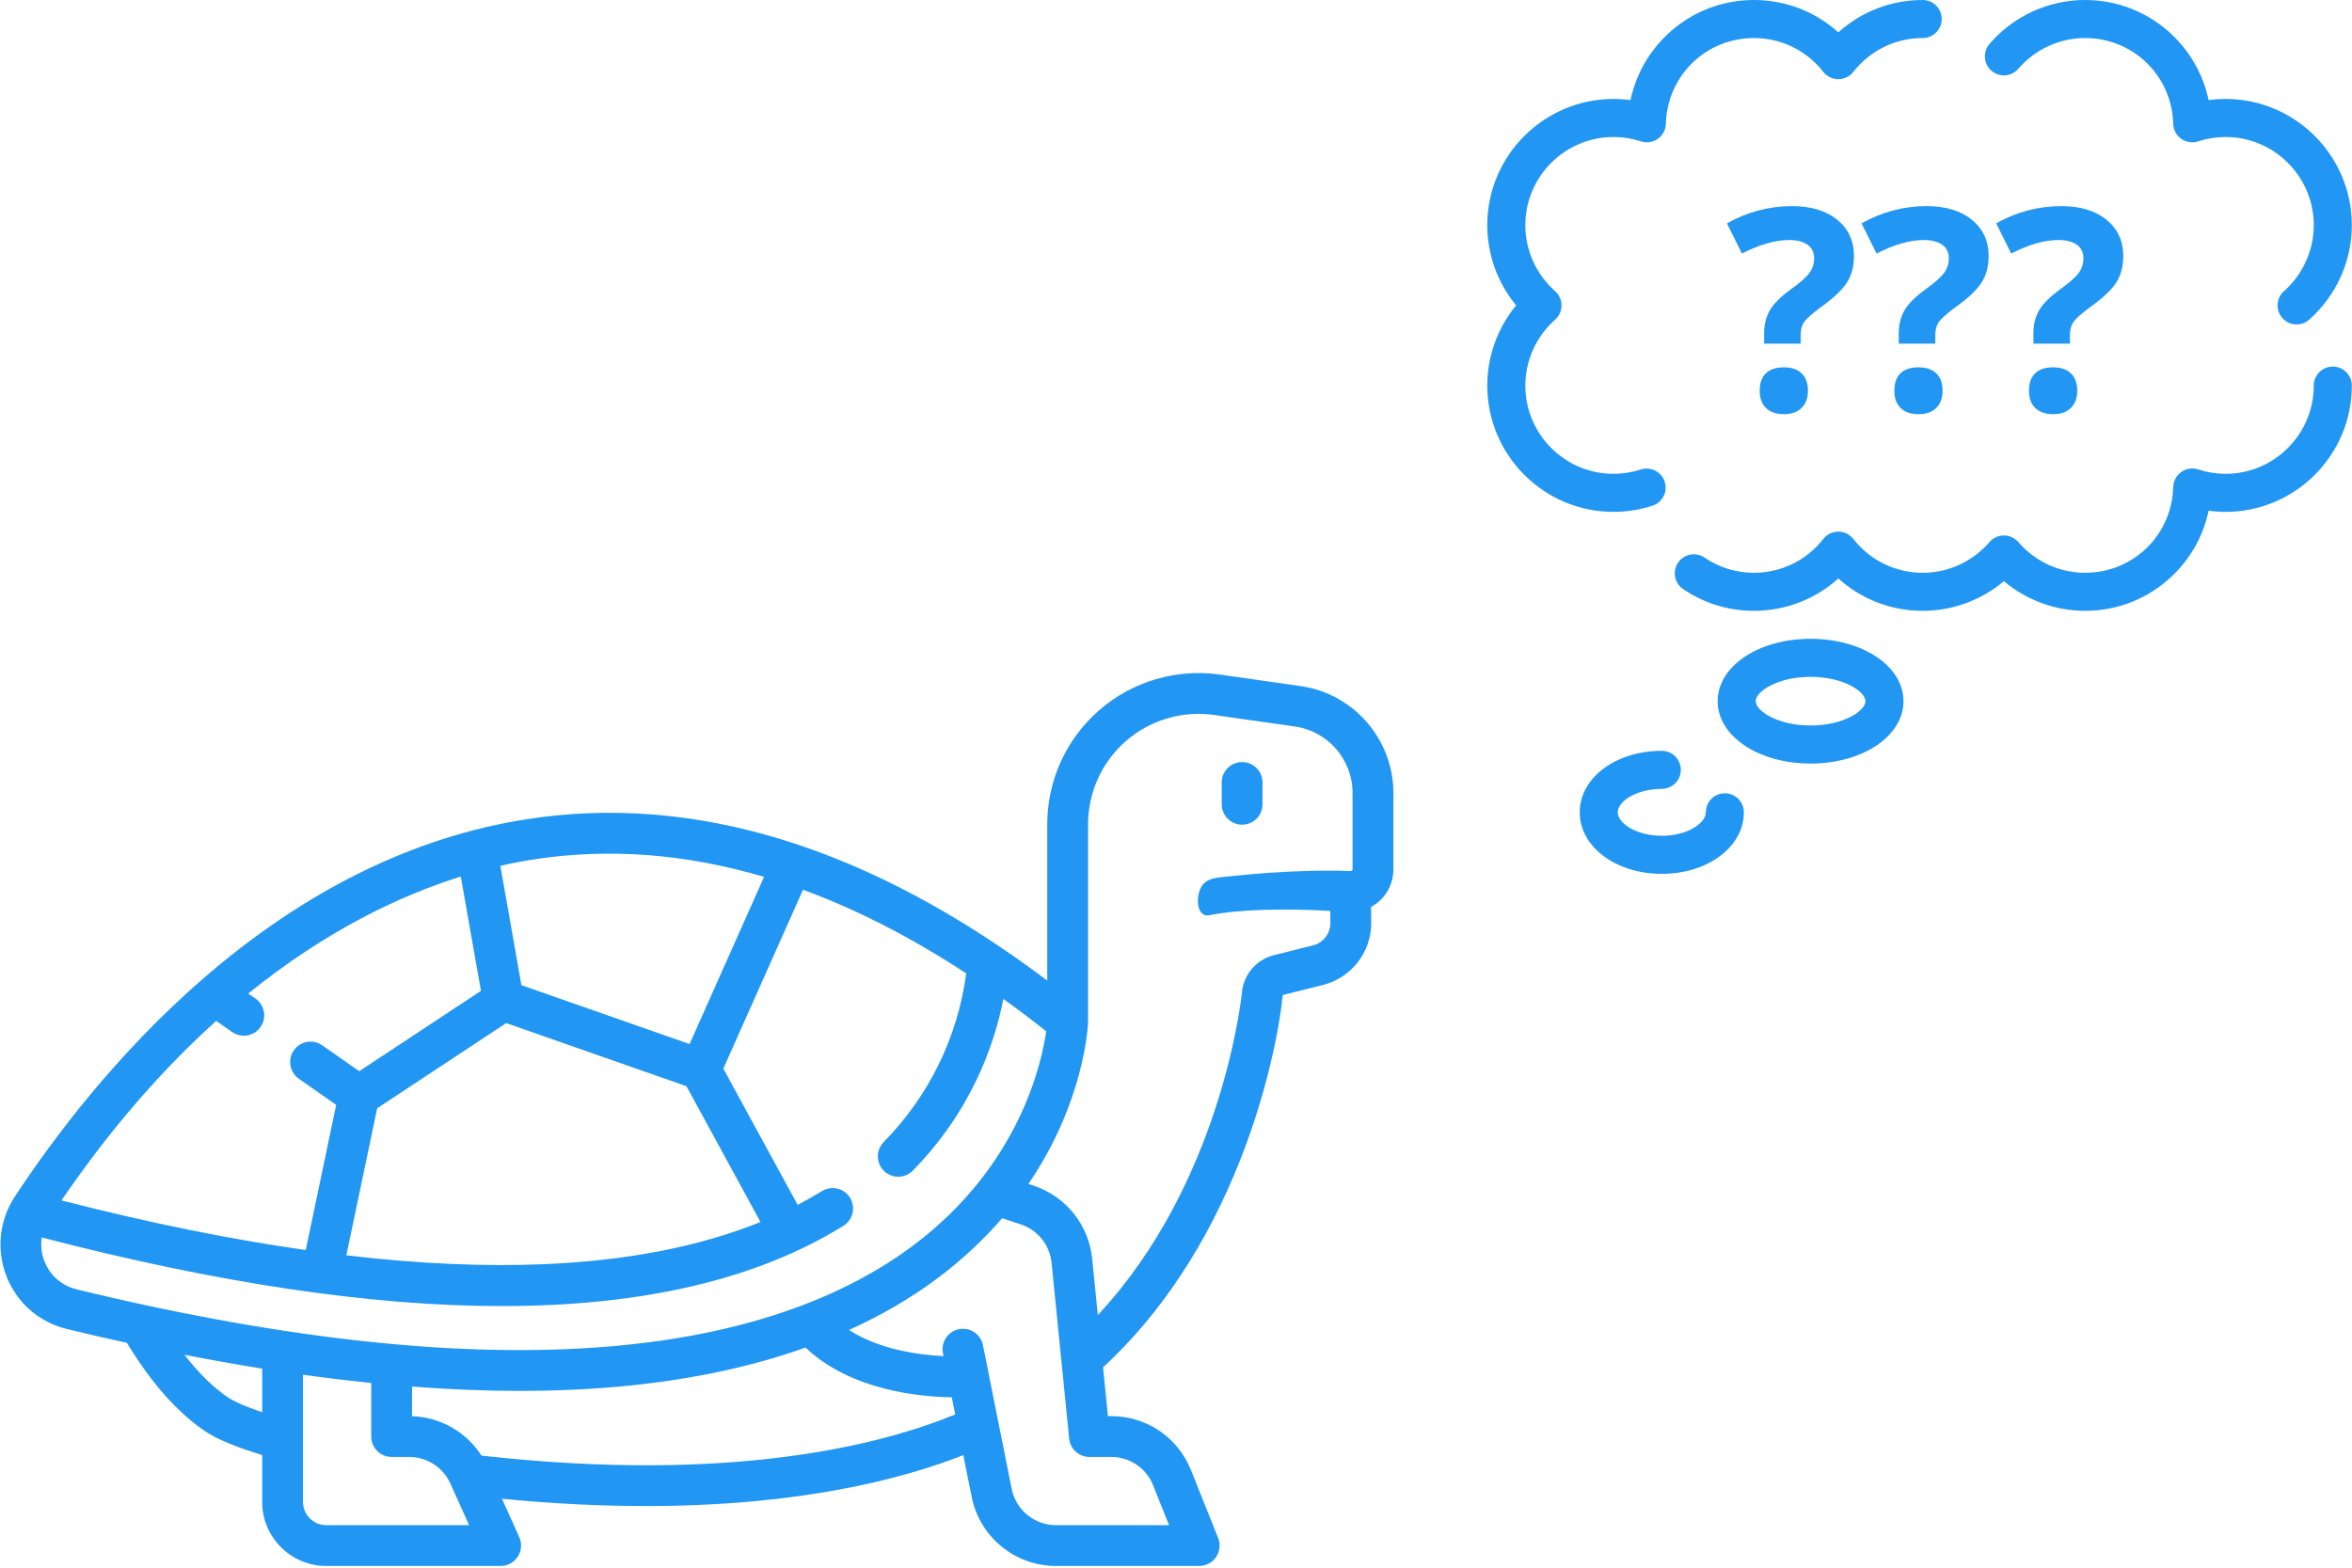
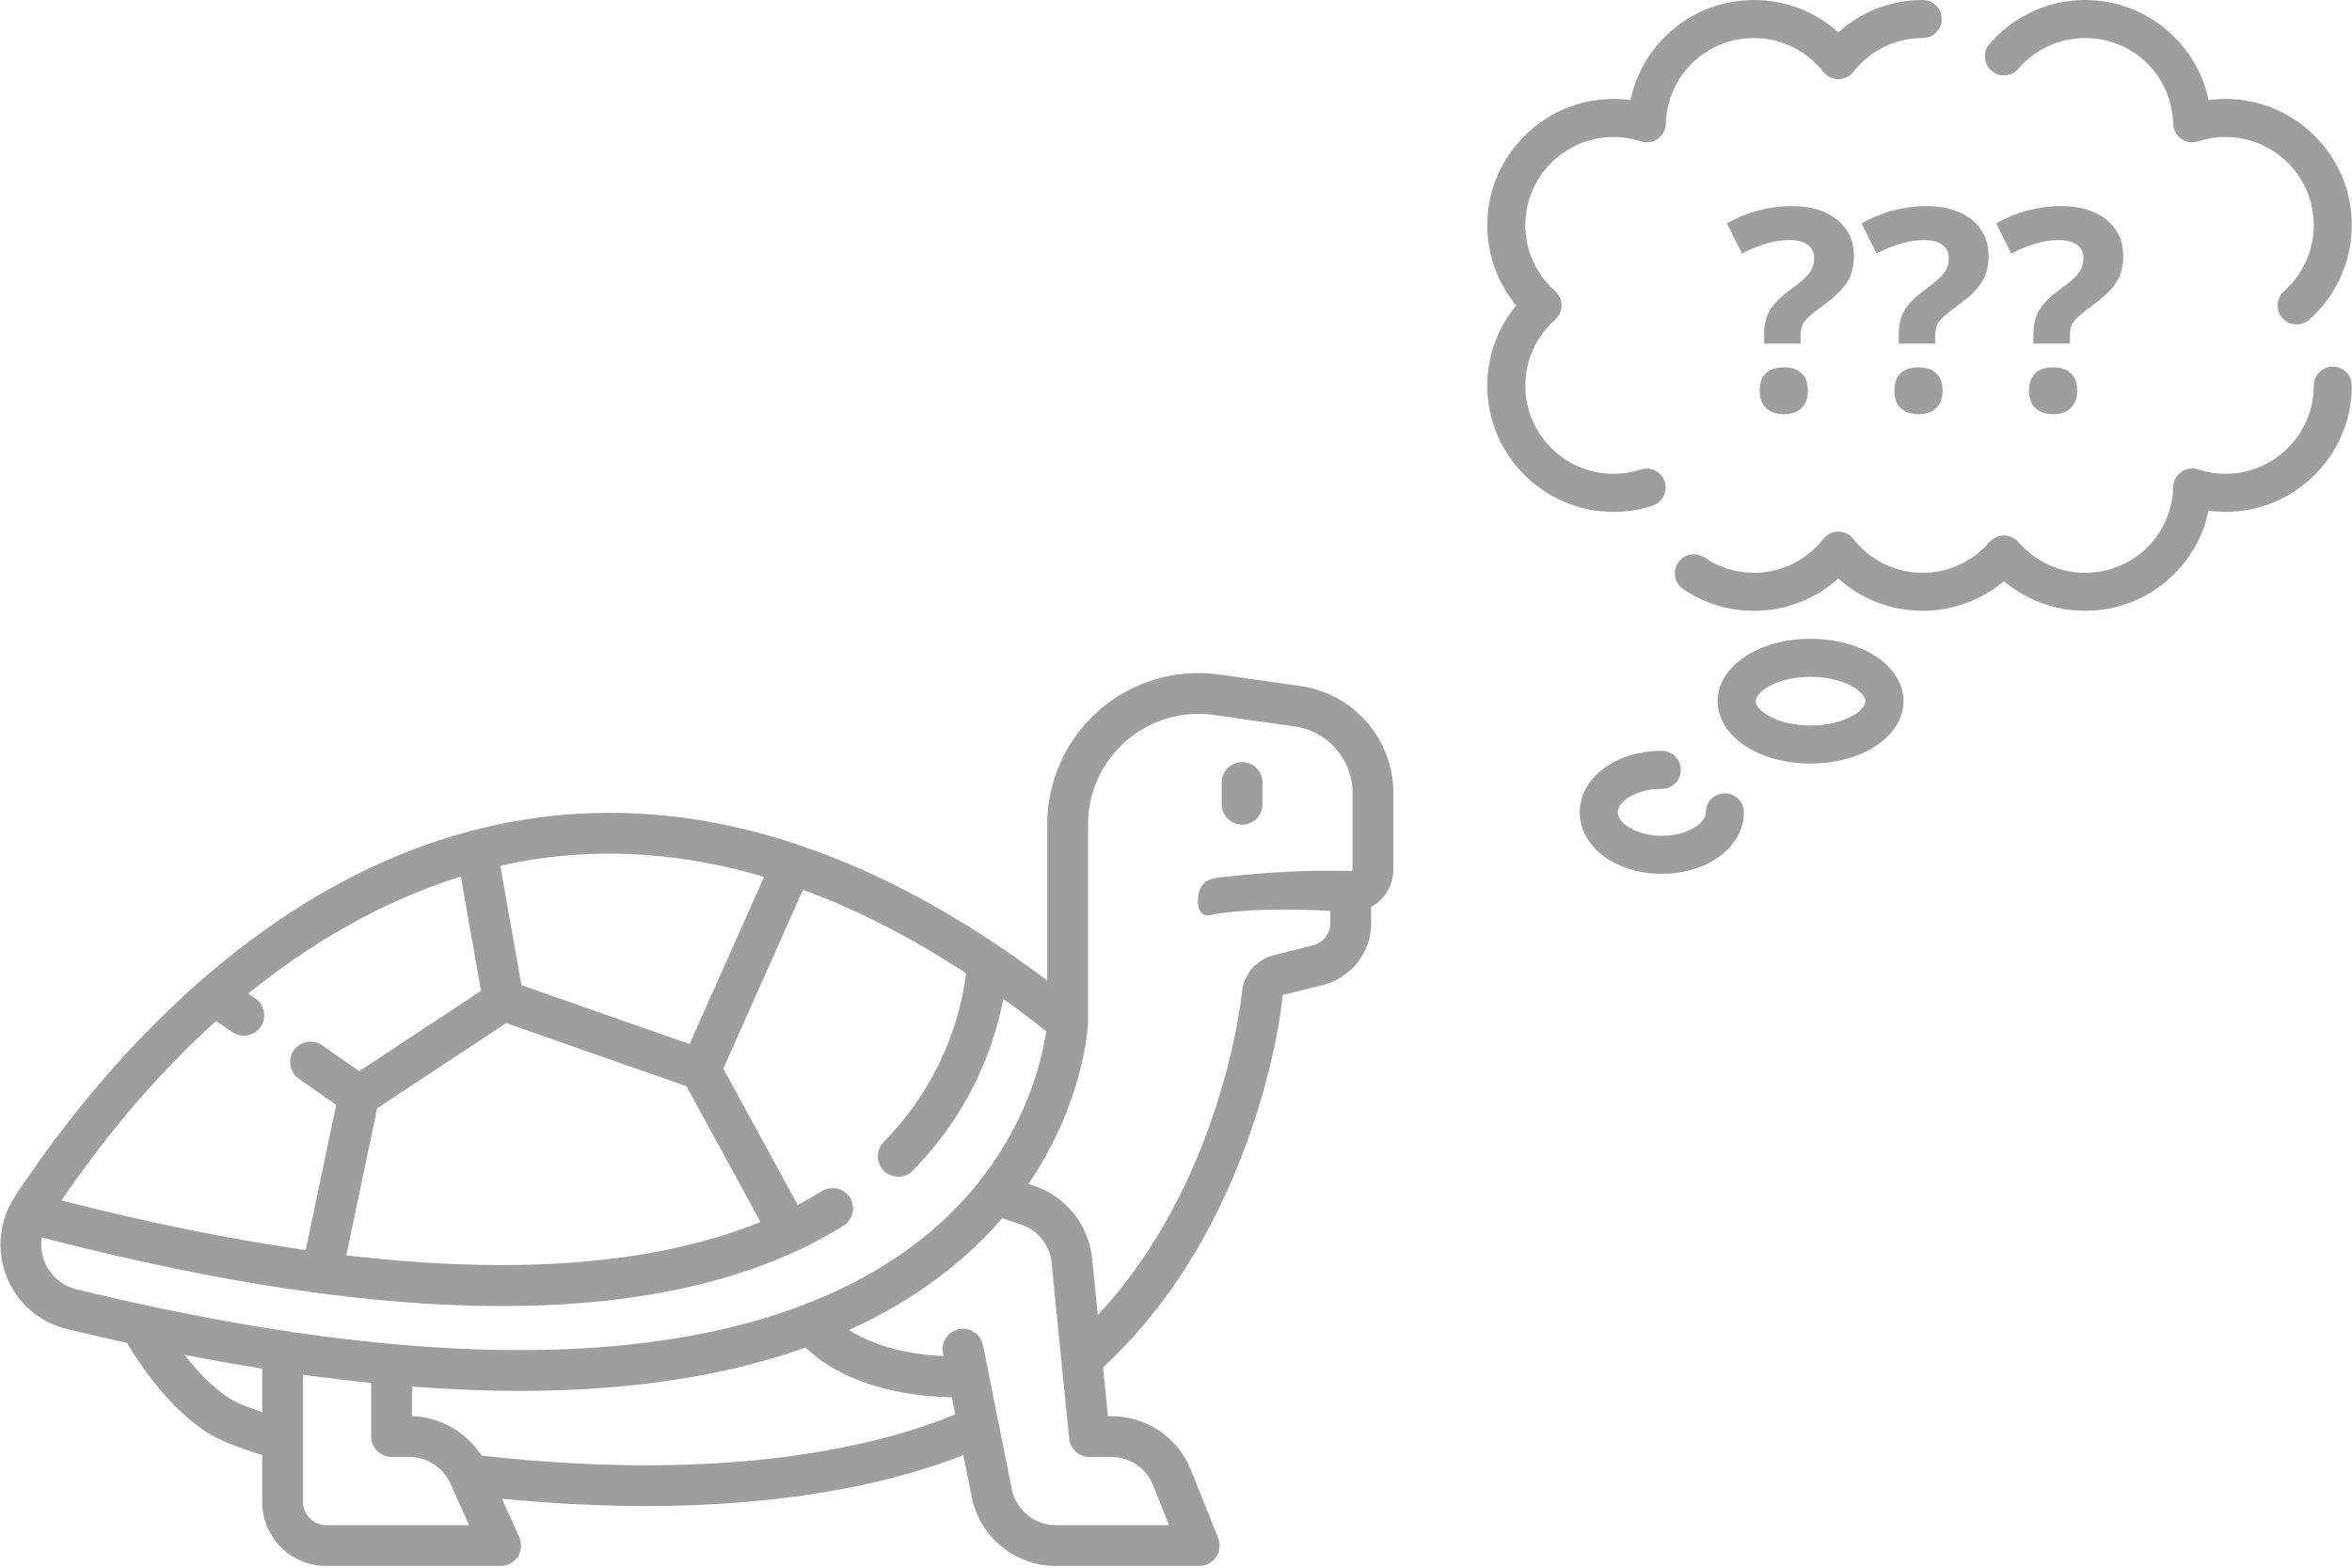
<svg xmlns="http://www.w3.org/2000/svg" width="600" height="400" viewBox="0 0 600 400">
-   <g fill="#2196F3" fill-rule="evenodd">
+   <g fill="#9E9E9E" fill-rule="evenodd">
    <g fill-rule="nonzero">
      <path d="M595.101 93.535a4.853 4.853 0 0 0-4.853 4.853c0 12.412-10.098 22.51-22.511 22.51-2.359 0-4.708-.376-6.984-1.119a4.852 4.852 0 0 0-6.357 4.48c-.336 12.275-10.208 21.889-22.474 21.889-6.54 0-12.752-2.857-17.045-7.839a4.854 4.854 0 0 0-7.352 0c-4.293 4.982-10.506 7.839-17.044 7.839-6.94 0-13.392-3.15-17.703-8.642a4.852 4.852 0 0 0-7.635 0c-4.31 5.492-10.763 8.642-17.702 8.642a22.343 22.343 0 0 1-12.618-3.873 4.852 4.852 0 1 0-5.458 8.025 32.01 32.01 0 0 0 18.076 5.554c8.056 0 15.65-2.959 21.52-8.262 5.87 5.303 13.463 8.262 21.52 8.262 7.632 0 14.95-2.713 20.72-7.573a32.152 32.152 0 0 0 20.72 7.573c8.45 0 16.43-3.25 22.474-9.15 4.62-4.512 7.724-10.193 9.025-16.393 1.43.196 2.872.294 4.317.294 17.765 0 32.218-14.453 32.218-32.217a4.854 4.854 0 0 0-4.854-4.853zM421.62 129.006a4.854 4.854 0 0 0-3.012-9.228 22.476 22.476 0 0 1-6.984 1.12c-12.413 0-22.511-10.098-22.511-22.51 0-6.412 2.771-12.546 7.604-16.83a4.855 4.855 0 0 0 0-7.262c-4.832-4.286-7.604-10.42-7.604-16.83 0-12.414 10.098-22.512 22.511-22.512 2.357 0 4.707.376 6.985 1.12a4.853 4.853 0 0 0 6.356-4.482c.337-12.272 10.208-21.886 22.475-21.886 6.94 0 13.392 3.15 17.702 8.642a4.85 4.85 0 0 0 7.636 0c4.31-5.492 10.762-8.642 17.702-8.642a4.853 4.853 0 1 0 0-9.706c-8.057 0-15.65 2.958-21.52 8.261C463.09 2.958 455.497 0 447.44 0c-8.449 0-16.43 3.249-22.473 9.15-4.62 4.51-7.724 10.193-9.025 16.392a31.892 31.892 0 0 0-4.317-.293c-17.765 0-32.218 14.452-32.218 32.217a32.19 32.19 0 0 0 7.368 20.46 32.187 32.187 0 0 0-7.368 20.462c0 17.764 14.453 32.217 32.218 32.217 3.382 0 6.745-.538 9.995-1.6zM508.032 18.053a4.854 4.854 0 0 0 6.845-.508c4.293-4.982 10.505-7.839 17.044-7.839 12.267 0 22.139 9.613 22.474 21.887a4.852 4.852 0 0 0 6.357 4.481 22.498 22.498 0 0 1 6.984-1.12c12.413 0 22.511 10.099 22.511 22.512 0 6.41-2.772 12.545-7.604 16.83a4.852 4.852 0 1 0 6.44 7.262c6.908-6.126 10.871-14.907 10.871-24.092 0-17.765-14.452-32.217-32.217-32.217a31.9 31.9 0 0 0-4.318.293c-1.3-6.2-4.404-11.881-9.025-16.392C548.351 3.249 540.37 0 531.921 0c-9.366 0-18.258 4.085-24.397 11.208a4.854 4.854 0 0 0 .508 6.845zM461.879 162.995c-13.292 0-23.703 6.99-23.703 15.912s10.412 15.911 23.703 15.911c13.29 0 23.702-6.989 23.702-15.911 0-8.923-10.412-15.912-23.702-15.912zm0 22.117c-8.414 0-13.997-3.735-13.997-6.205s5.583-6.206 13.997-6.206c8.413 0 13.996 3.735 13.996 6.206 0 2.47-5.583 6.205-13.996 6.205zM440.013 202.414a4.853 4.853 0 0 0-4.853 4.853c0 2.826-4.803 5.987-11.231 5.987-6.429 0-11.232-3.161-11.232-5.987s4.803-5.987 11.232-5.987a4.853 4.853 0 1 0 0-9.706c-11.741 0-20.938 6.893-20.938 15.693s9.197 15.693 20.938 15.693c11.74 0 20.937-6.893 20.937-15.693a4.853 4.853 0 0 0-4.853-4.853z" />
    </g>
    <g fill-rule="nonzero">
      <path d="M3.78 305.322c9.724-14.782 25.922-36.407 47.87-55.479 25.97-22.567 53.773-36.296 82.636-40.806 42.993-6.717 87.648 7.128 132.871 41.152v-39.873a38.562 38.562 0 0 1 13.304-29.148 38.563 38.563 0 0 1 30.736-9.047l20.68 2.953c13.439 1.92 23.574 13.606 23.574 27.182v19.64c0 2.918-1.202 5.75-3.297 7.769a10.76 10.76 0 0 1-2.396 1.736l.04 3.917a16.28 16.28 0 0 1-12.37 16.012l-9.916 2.48c-.165.04-.3.168-.312.296-.958 9.407-4.296 25.324-10.794 41.788-8.499 21.542-20.28 39.352-35.014 53.002l1.244 12.438h.853c9.004 0 16.984 5.402 20.328 13.763l6.93 17.325a5.206 5.206 0 0 1-4.833 7.138h-36.56c-10.4 0-19.429-7.402-21.47-17.6l-2.136-10.685c-15.213 5.99-41.455 12.998-81.01 12.998-11.147 0-23.372-.568-36.683-1.86l4.413 9.807a5.204 5.204 0 0 1-4.747 7.34H83.217c-9.006 0-16.332-7.325-16.332-16.33v-11.97c-6.682-2.05-11.519-4.052-14.371-5.954-7.136-4.757-13.904-12.38-20.136-22.673-5.014-1.1-10.09-2.27-15.235-3.52-7.155-1.735-12.797-6.632-15.477-13.435a22.248 22.248 0 0 1 2.114-20.356zm113.77-81.67c-15.284 4.789-34.18 13.632-54.218 29.85l1.843 1.29a5.205 5.205 0 1 1-5.97 8.528l-4.048-2.833c-13.047 11.74-26.426 26.716-39.485 45.804 22.176 5.687 42.986 9.913 62.323 12.662l7.767-37.043-9.483-6.638a5.205 5.205 0 1 1 5.969-8.528l9.398 6.578 31.05-20.505-5.146-29.166zm-29.2 96.65c18.311 2.157 35.211 2.915 50.597 2.254 21.24-.913 39.67-4.531 55.06-10.761l-18.9-34.652-45.974-16.101-32.916 21.737-7.867 37.523zm47.544-100.98c-2.53.396-5.292.916-8.255 1.593l5.375 30.457 42.899 15.025 19.004-42.662c-20.039-5.932-39.752-7.424-59.023-4.413zm180.949 33.729c.457-4.484 3.73-8.238 8.143-9.342l9.916-2.479a5.901 5.901 0 0 0 4.485-5.805l-.03-3.001c-10.689-.624-23.243-.477-30.715 1.086-3.395.711-3.613-4.411-2.327-6.983 1.285-2.57 4.34-2.628 7.002-2.889 2.662-.26 16.776-1.92 31.385-1.382.338-.193.338-.319.338-.36v-19.64c0-8.428-6.292-15.683-14.636-16.875l-20.68-2.954a28.144 28.144 0 0 0-22.443 6.607 28.156 28.156 0 0 0-9.713 21.283v50.524c-.051 1.317-1.06 20.45-15.213 41.245l1.399.467a21.922 21.922 0 0 1 14.862 18.592l1.441 14.405c31.47-33.736 36.57-80.391 36.786-82.5zm-66.087 90.18l7.337 36.687c1.07 5.349 5.806 9.232 11.263 9.232h28.87l-4.075-10.187a11.428 11.428 0 0 0-10.662-7.219h-5.563a5.205 5.205 0 0 1-5.18-4.687l-4.488-44.876a11.499 11.499 0 0 0-7.795-9.752l-4.815-1.605c-4.441 5.153-9.777 10.27-16.197 15.106-6.849 5.159-14.493 9.624-22.866 13.42 7.888 5.097 18.08 6.387 24.114 6.67l-.15-.748a5.204 5.204 0 0 1 4.084-6.124 5.2 5.2 0 0 1 6.123 4.083zm-7.084 17.66l-.876-4.383c-7.72-.086-25.611-1.572-37.306-12.674-13.265 4.728-28.115 7.963-44.47 9.656-9.02.934-18.512 1.4-28.463 1.4-8.791 0-17.95-.374-27.446-1.1v7.554c7.24.231 13.863 4.049 17.725 10.06 64.177 7.192 102.364-2.878 120.836-10.512zM77.295 383.23a5.928 5.928 0 0 0 5.922 5.92h36.454l-4.785-10.633a11.504 11.504 0 0 0-10.473-6.772h-4.507a5.204 5.204 0 0 1-5.205-5.205v-13.68a471.968 471.968 0 0 1-17.406-2.096v32.466zM58.29 356.644c.795.53 3.09 1.828 8.596 3.683V349.2a580.534 580.534 0 0 1-19.836-3.525c3.679 4.74 7.476 8.46 11.24 10.97zm-46.937-34.783c1.422 3.608 4.428 6.21 8.246 7.137 54.817 13.304 101.952 18.07 140.093 14.164 30.262-3.1 54.91-11.637 73.262-25.374 27.066-20.26 32.783-46.516 33.933-54.662a294.277 294.277 0 0 0-10.928-8.245c-2.326 11.885-8.24 28.658-23.103 43.805a5.191 5.191 0 0 1-3.715 1.56 5.205 5.205 0 0 1-3.716-8.85 75.407 75.407 0 0 0 21.059-43.033c-13.997-9.174-27.888-16.293-41.634-21.34l-20.33 45.639 18.964 34.768a96.698 96.698 0 0 0 6.186-3.507 5.204 5.204 0 1 1 5.488 8.845c-22.01 13.655-51.155 20.483-87.187 20.483-33.292 0-72.482-5.849-117.317-17.51a11.729 11.729 0 0 0 .699 6.12z" />
      <path d="M316.867 194.441a5.205 5.205 0 0 1 5.205 5.205v5.563a5.205 5.205 0 1 1-10.41 0v-5.563a5.205 5.205 0 0 1 5.205-5.205z" />
    </g>
    <path d="M450.03 87.68v-2.602c0-2.25.48-4.207 1.44-5.871.962-1.664 2.72-3.434 5.274-5.309 2.461-1.757 4.084-3.187 4.87-4.289a6.21 6.21 0 0 0 1.177-3.691c0-1.523-.563-2.684-1.688-3.48-1.125-.797-2.695-1.196-4.71-1.196-3.516 0-7.524 1.149-12.024 3.446l-3.832-7.7c5.227-2.93 10.77-4.394 16.629-4.394 4.828 0 8.666 1.16 11.514 3.48 2.847 2.32 4.271 5.414 4.271 9.281 0 2.579-.586 4.805-1.758 6.68-1.172 1.875-3.398 3.985-6.68 6.328-2.25 1.664-3.673 2.93-4.27 3.797-.599.867-.897 2.004-.897 3.41v2.11h-9.317zm-1.126 12.023c0-1.969.528-3.457 1.582-4.465 1.055-1.008 2.59-1.511 4.606-1.511 1.945 0 3.45.515 4.517 1.546 1.067 1.032 1.6 2.508 1.6 4.43 0 1.852-.54 3.31-1.617 4.377-1.078 1.066-2.578 1.6-4.5 1.6-1.969 0-3.492-.522-4.57-1.565-1.079-1.043-1.618-2.513-1.618-4.412zm35.473-12.023v-2.602c0-2.25.48-4.207 1.441-5.871.961-1.664 2.719-3.434 5.274-5.309 2.46-1.757 4.084-3.187 4.869-4.289a6.21 6.21 0 0 0 1.178-3.691c0-1.523-.563-2.684-1.688-3.48-1.125-.797-2.695-1.196-4.71-1.196-3.516 0-7.524 1.149-12.024 3.446l-3.832-7.7c5.226-2.93 10.77-4.394 16.629-4.394 4.828 0 8.666 1.16 11.513 3.48 2.848 2.32 4.272 5.414 4.272 9.281 0 2.579-.586 4.805-1.758 6.68-1.172 1.875-3.398 3.985-6.68 6.328-2.25 1.664-3.674 2.93-4.271 3.797-.598.867-.897 2.004-.897 3.41v2.11h-9.316zm-1.125 12.023c0-1.969.527-3.457 1.582-4.465 1.055-1.008 2.59-1.511 4.605-1.511 1.946 0 3.452.515 4.518 1.546 1.066 1.032 1.6 2.508 1.6 4.43 0 1.852-.54 3.31-1.618 4.377-1.078 1.066-2.578 1.6-4.5 1.6-1.968 0-3.492-.522-4.57-1.565-1.078-1.043-1.617-2.513-1.617-4.412zm35.473-12.023v-2.602c0-2.25.48-4.207 1.44-5.871.962-1.664 2.72-3.434 5.274-5.309 2.461-1.757 4.084-3.187 4.87-4.289a6.21 6.21 0 0 0 1.177-3.691c0-1.523-.562-2.684-1.687-3.48-1.125-.797-2.696-1.196-4.711-1.196-3.516 0-7.524 1.149-12.024 3.446l-3.832-7.7c5.227-2.93 10.77-4.394 16.63-4.394 4.827 0 8.665 1.16 11.513 3.48 2.848 2.32 4.271 5.414 4.271 9.281 0 2.579-.586 4.805-1.757 6.68-1.172 1.875-3.399 3.985-6.68 6.328-2.25 1.664-3.674 2.93-4.272 3.797-.597.867-.896 2.004-.896 3.41v2.11h-9.316zM517.6 99.703c0-1.969.527-3.457 1.582-4.465 1.054-1.008 2.59-1.511 4.605-1.511 1.945 0 3.451.515 4.518 1.546 1.066 1.032 1.6 2.508 1.6 4.43 0 1.852-.54 3.31-1.618 4.377-1.078 1.066-2.578 1.6-4.5 1.6-1.969 0-3.492-.522-4.57-1.565-1.078-1.043-1.617-2.513-1.617-4.412z" />
  </g>
</svg>
